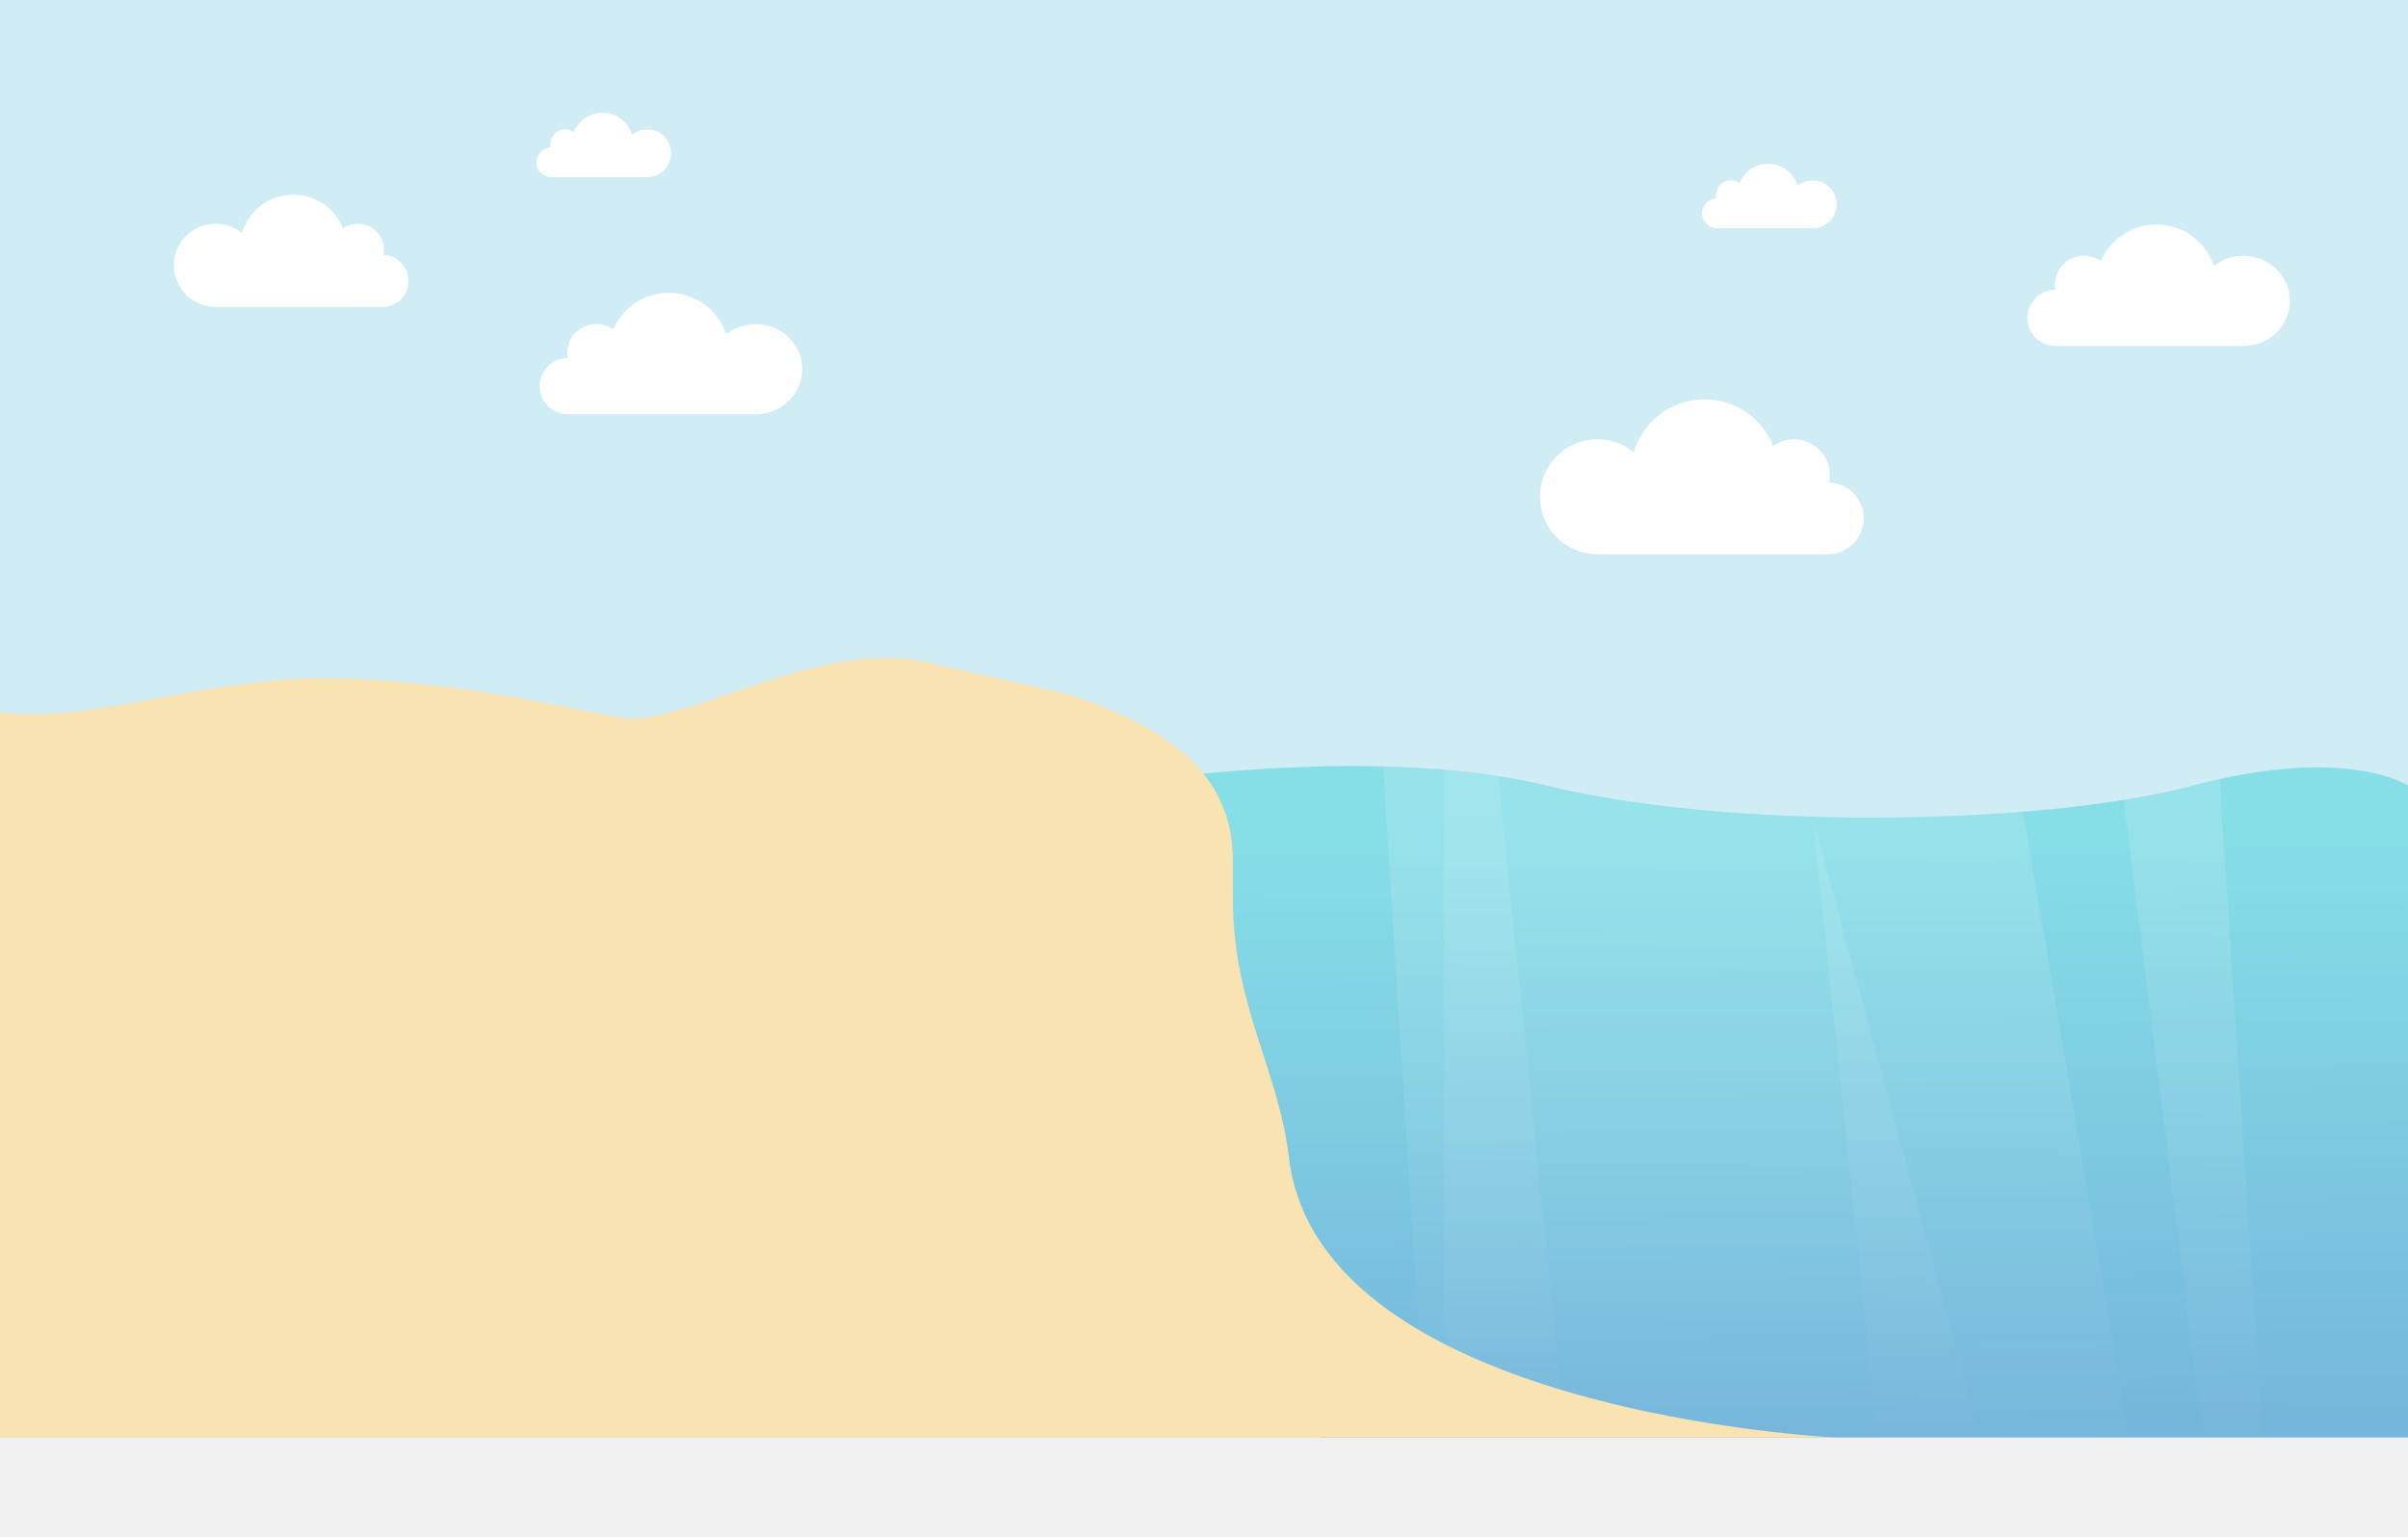
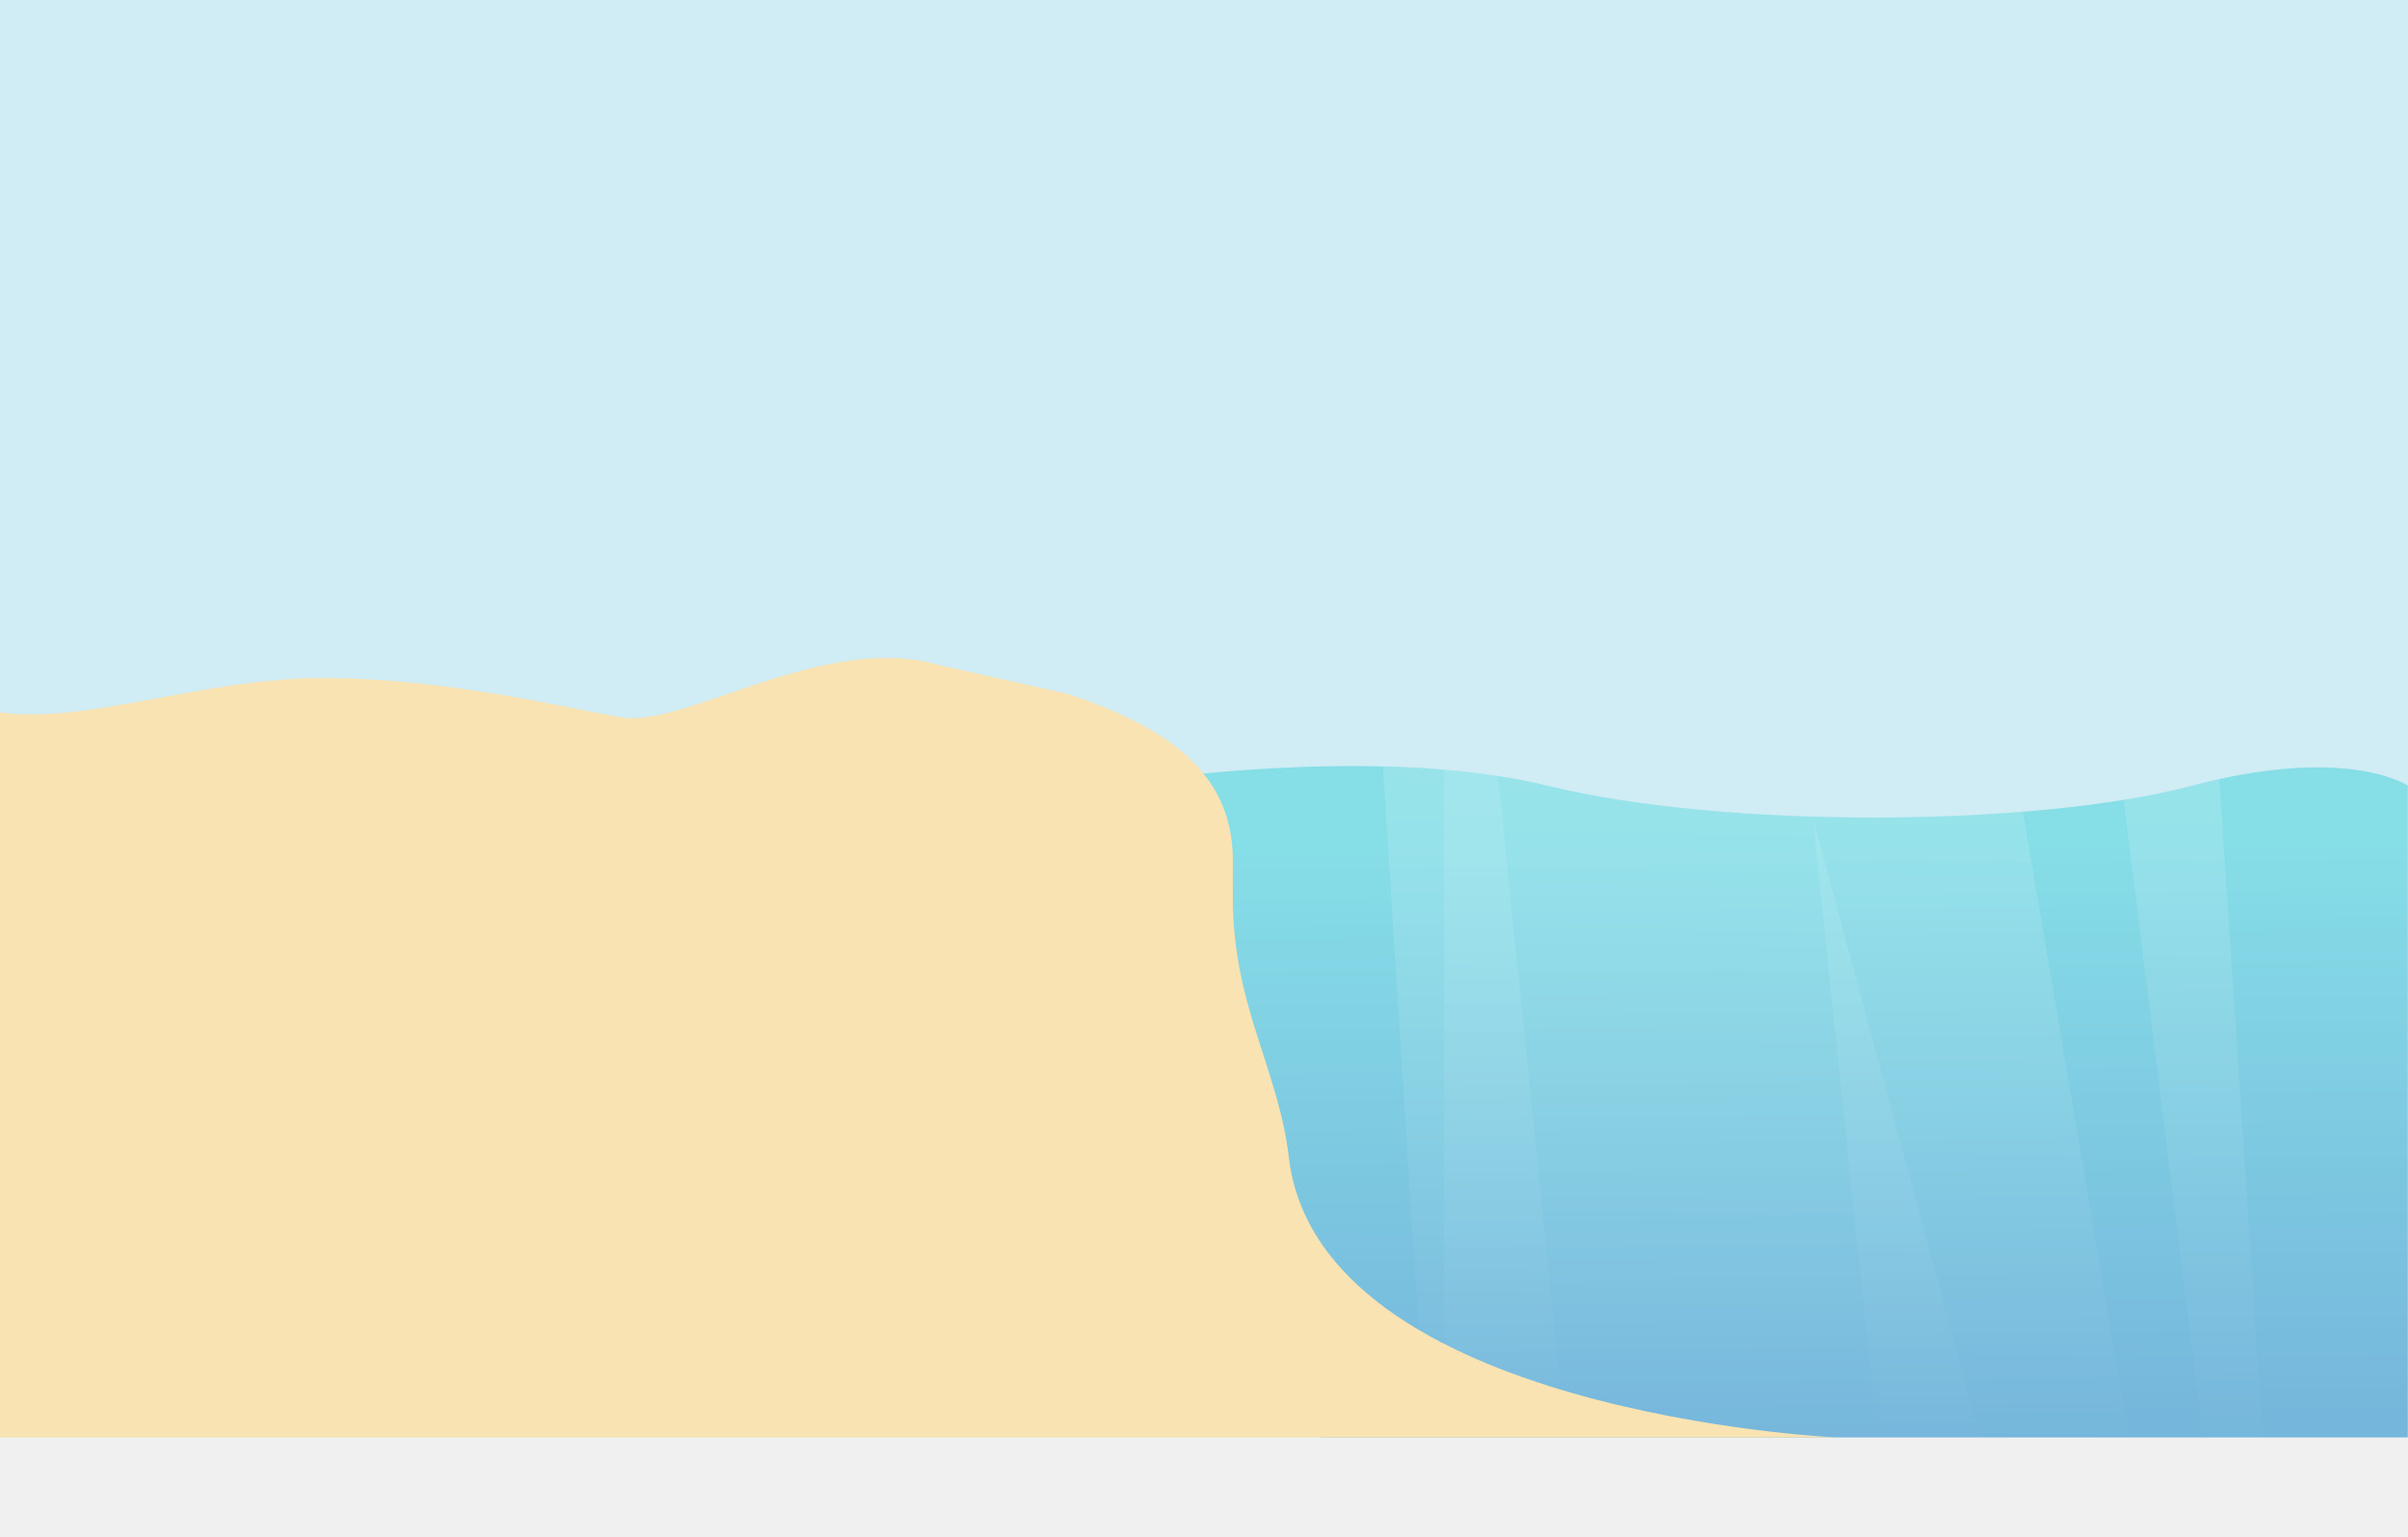
- <svg xmlns="http://www.w3.org/2000/svg" viewBox="0 0 1056.66 674.31">
-   <defs>
-     <style>.cls-1{fill:none;}.cls-2{fill:#d0ecf4;}.cls-3{opacity:0.44;fill:url(#linear-gradient);}.cls-4{clip-path:url(#clip-path);}.cls-5{opacity:0.39;}.cls-6{fill:url(#linear-gradient-2);}.cls-7{fill:url(#linear-gradient-3);}.cls-8{fill:url(#linear-gradient-4);}.cls-9{fill:url(#linear-gradient-5);}.cls-10{fill:#f9e3b2;}.cls-11{fill:#fff;}</style>
-     <linearGradient id="linear-gradient" x1="773.37" y1="629.68" x2="771.17" y2="369.36" gradientUnits="userSpaceOnUse">
-       <stop offset="0" stop-color="#0071bc" />
-       <stop offset="1" stop-color="#27cdd6" />
-     </linearGradient>
-     <clipPath id="clip-path">
-       <path class="cls-1" d="M962.11,344.81c-68.1,18.07-204.74,19.33-283.28,0s-193.57,0-193.57,0l32.26,71.51c11.29,25,15.79,50.84,13.35,76.61l-6.51,68.65c0,27.32,21.46,52.45,55.54,69.33h476.76V344.81S1030.2,326.75,962.11,344.81Z" />
+ <svg xmlns="http://www.w3.org/2000/svg" xmlns:xlink="http://www.w3.org/1999/xlink" version="1.1" id="Layer_1" x="0px" y="0px" viewBox="0 0 1056.7 674.3" style="enable-background:new 0 0 1056.7 674.3;" xml:space="preserve">
+   <style type="text/css">
+ 	.st0{fill:#D0ECF4;}
+ 	.st1{opacity:0.44;fill:url(#SVGID_1_);enable-background:new    ;}
+ 	.st2{clip-path:url(#SVGID_3_);}
+ 	.st3{opacity:0.39;}
+ 	.st4{fill:url(#SVGID_4_);}
+ 	.st5{fill:url(#SVGID_5_);}
+ 	.st6{fill:url(#SVGID_6_);}
+ 	.st7{fill:url(#SVGID_7_);}
+ 	.st8{fill:#F9E3B2;}
+ </style>
+   <rect class="st0" width="1056.7" height="630.9" />
+   <linearGradient id="SVGID_1_" gradientUnits="userSpaceOnUse" x1="773.367" y1="44.32" x2="771.167" y2="304.64" gradientTransform="matrix(1 0 0 -1 0 674)">
+     <stop offset="0" style="stop-color:#0071BC" />
+     <stop offset="1" style="stop-color:#27CDD6" />
+   </linearGradient>
+   <path class="st1" d="M962.1,344.8c-68.1,18.1-204.7,19.3-283.3,0s-193.6,0-193.6,0l32.3,71.5c11.3,25,15.8,50.8,13.3,76.6l-6.5,68.7  c0,27.3,21.5,52.5,55.5,69.3h476.8V344.8C1056.7,344.8,1030.2,326.8,962.1,344.8z" />
+   <g>
+     <defs>
+       <path id="SVGID_2_" d="M962.1,344.8c-68.1,18.1-204.7,19.3-283.3,0s-193.6,0-193.6,0l32.3,71.5c11.3,25,15.8,50.8,13.3,76.6    l-6.5,68.7c0,27.3,21.5,52.5,55.5,69.3h476.8V344.8C1056.7,344.8,1030.2,326.8,962.1,344.8z" />
+     </defs>
+     <clipPath id="SVGID_3_">
+       <use xlink:href="#SVGID_2_" style="overflow:visible;" />
    </clipPath>
-     <linearGradient id="linear-gradient-2" x1="1106.45" y1="239.52" x2="1112.41" y2="681.94" gradientTransform="matrix(-1.28, 0, 0, 1, 2374.08, 0)" gradientUnits="userSpaceOnUse">
-       <stop offset="0" stop-color="#fff" stop-opacity="0.5" />
-       <stop offset="0.91" stop-color="#fff" stop-opacity="0" />
-     </linearGradient>
-     <linearGradient id="linear-gradient-3" x1="1182.03" y1="239.7" x2="1187.94" y2="679.46" gradientTransform="matrix(-1.28, 0, 0, 1, 2374.08, 0)" gradientUnits="userSpaceOnUse">
-       <stop offset="0" stop-color="#fff" stop-opacity="0.5" />
-       <stop offset="0.91" stop-color="#fff" stop-opacity="0" />
-     </linearGradient>
-     <linearGradient id="linear-gradient-4" x1="1350.74" y1="237.61" x2="1357.09" y2="710.12" gradientTransform="matrix(-1.28, 0, 0, 1, 2374.08, 0)" gradientUnits="userSpaceOnUse">
-       <stop offset="0" stop-color="#fff" stop-opacity="0.5" />
-       <stop offset="0.85" stop-color="#fff" stop-opacity="0" />
-     </linearGradient>
-     <linearGradient id="linear-gradient-5" x1="1266.77" y1="239.56" x2="1272.7" y2="680.42" gradientTransform="matrix(-1.28, 0, 0, 1, 2374.08, 0)" gradientUnits="userSpaceOnUse">
-       <stop offset="0" stop-color="#fff" stop-opacity="0.5" />
-       <stop offset="0.94" stop-color="#fff" stop-opacity="0" />
-     </linearGradient>
-   </defs>
-   <g id="Layer_2" data-name="Layer 2">
-     <g id="Layer_1-2" data-name="Layer 1">
-       <rect class="cls-2" width="1056.66" height="630.91" />
-       <path class="cls-3" d="M962.11,344.81c-68.1,18.07-204.74,19.33-283.28,0s-193.57,0-193.57,0l32.26,71.51c11.29,25,15.79,50.84,13.35,76.61l-6.51,68.65c0,27.32,21.46,52.45,55.54,69.33h476.76V344.81S1030.2,326.75,962.11,344.81Z" />
-       <g class="cls-4">
-         <g class="cls-5">
-           <polygon class="cls-6" points="969.02 648.71 994.14 648.71 969.13 268.85 921.68 268.85 969.02 648.71" />
-           <polygon class="cls-7" points="825.45 645.93 936.84 645.93 872.9 268.85 786.1 268.85 825.45 645.93" />
-           <polygon class="cls-8" points="628.3 674.31 689.43 653.63 650.03 268.85 602.58 268.85 628.3 674.31" />
-           <polygon class="cls-9" points="633.68 645.93 872.9 645.93 771.16 268.85 633.68 268.85 633.68 645.93" />
-         </g>
+     <g class="st2">
+       <g class="st3">
+         <linearGradient id="SVGID_4_" gradientUnits="userSpaceOnUse" x1="1954.867" y1="434.439" x2="1960.827" y2="-7.981" gradientTransform="matrix(-1.28 0 0 -1 3463.92 674)">
+           <stop offset="0" style="stop-color:#FFFFFF;stop-opacity:0.5" />
+           <stop offset="0.91" style="stop-color:#FFFFFF;stop-opacity:0" />
+         </linearGradient>
+         <polygon class="st4" points="969,648.7 994.1,648.7 969.1,268.9 921.7,268.9    " />
+         <linearGradient id="SVGID_5_" gradientUnits="userSpaceOnUse" x1="2030.239" y1="434.257" x2="2036.149" y2="-5.503" gradientTransform="matrix(-1.28 0 0 -1 3463.92 674)">
+           <stop offset="0" style="stop-color:#FFFFFF;stop-opacity:0.5" />
+           <stop offset="0.91" style="stop-color:#FFFFFF;stop-opacity:0" />
+         </linearGradient>
+         <polygon class="st5" points="825.5,645.9 936.8,645.9 872.9,268.9 786.1,268.9    " />
+         <linearGradient id="SVGID_6_" gradientUnits="userSpaceOnUse" x1="2198.492" y1="436.341" x2="2204.842" y2="-36.169" gradientTransform="matrix(-1.28 0 0 -1 3463.92 674)">
+           <stop offset="0" style="stop-color:#FFFFFF;stop-opacity:0.5" />
+           <stop offset="0.85" style="stop-color:#FFFFFF;stop-opacity:0" />
+         </linearGradient>
+         <polygon class="st6" points="628.3,674.3 689.4,653.6 650,268.9 602.6,268.9    " />
+         <linearGradient id="SVGID_7_" gradientUnits="userSpaceOnUse" x1="2114.751" y1="434.394" x2="2120.68" y2="-6.466" gradientTransform="matrix(-1.28 0 0 -1 3463.92 674)">
+           <stop offset="0" style="stop-color:#FFFFFF;stop-opacity:0.5" />
+           <stop offset="0.94" style="stop-color:#FFFFFF;stop-opacity:0" />
+         </linearGradient>
+         <polygon class="st7" points="633.7,645.9 872.9,645.9 771.2,268.9 633.7,268.9    " />
      </g>
-       <path class="cls-10" d="M565.62,508.14c-4.71-39.41-24.63-66.61-24.63-114V377.68c0-39.16-29.75-58.58-71.92-72.91l-57.75-13c-50.34-14.25-111,28.16-139.07,23.11s-77.7-17-129.87-17.23S38,318,0,312.68V630.91H805.64S579,620.41,565.62,508.14Z" />
-       <path class="cls-11" d="M168.28,111.88a11.57,11.57,0,0,0,.23-2.3,11.43,11.43,0,0,0-18-9.32,23.49,23.49,0,0,0-44.36,2,18.29,18.29,0,1,0-11.54,32.48h73.28a11.43,11.43,0,0,0,.44-22.85Z" />
-       <path class="cls-11" d="M802.66,211.74a15.76,15.76,0,0,0-24.57-16,32.39,32.39,0,0,0-61.17,2.75A25.22,25.22,0,1,0,701,243.25h101a15.76,15.76,0,0,0,.61-31.51Z" />
-       <path class="cls-11" d="M902,127.14a12,12,0,0,1-.26-2.49,12.57,12.57,0,0,1,12.78-12.36,13,13,0,0,1,7.39,2.29,26.55,26.55,0,0,1,49.58,2.15,20.81,20.81,0,0,1,12.91-4.44c11.29,0,20.44,8.85,20.44,19.78s-9.15,19.78-20.44,19.78H902.51a12.36,12.36,0,1,1-.49-24.71Z" />
-       <path class="cls-11" d="M249.19,157.11a12,12,0,0,1-.26-2.49,12.57,12.57,0,0,1,12.78-12.36,13,13,0,0,1,7.39,2.29,26.55,26.55,0,0,1,49.58,2.15,20.81,20.81,0,0,1,12.9-4.44c11.3,0,20.45,8.85,20.45,19.78s-9.15,19.78-20.45,19.78h-81.9a12.36,12.36,0,1,1-.49-24.71Z" />
-       <path class="cls-11" d="M241.65,64.68a6.42,6.42,0,0,1-.13-1.32A6.54,6.54,0,0,1,251.87,58a13.49,13.49,0,0,1,25.47,1.14A10.5,10.5,0,1,1,284,77.79H241.9a6.56,6.56,0,0,1-.25-13.11Z" />
-       <path class="cls-11" d="M753.11,87.07a6.43,6.43,0,0,1-.14-1.32,6.55,6.55,0,0,1,10.36-5.35,13.49,13.49,0,0,1,25.47,1.14,10.5,10.5,0,1,1,6.63,18.64H753.36a6.56,6.56,0,0,1-.25-13.11Z" />
    </g>
  </g>
+   <path class="st8" d="M565.6,508.1c-4.7-39.4-24.6-66.6-24.6-114v-16.5c0-39.2-29.8-58.6-71.9-72.9l-57.8-13  c-50.3-14.2-111,28.2-139.1,23.1s-77.7-17-129.9-17.2S38,318,0,312.7v318.2h805.6C805.6,630.9,579,620.4,565.6,508.1z" />
</svg>
